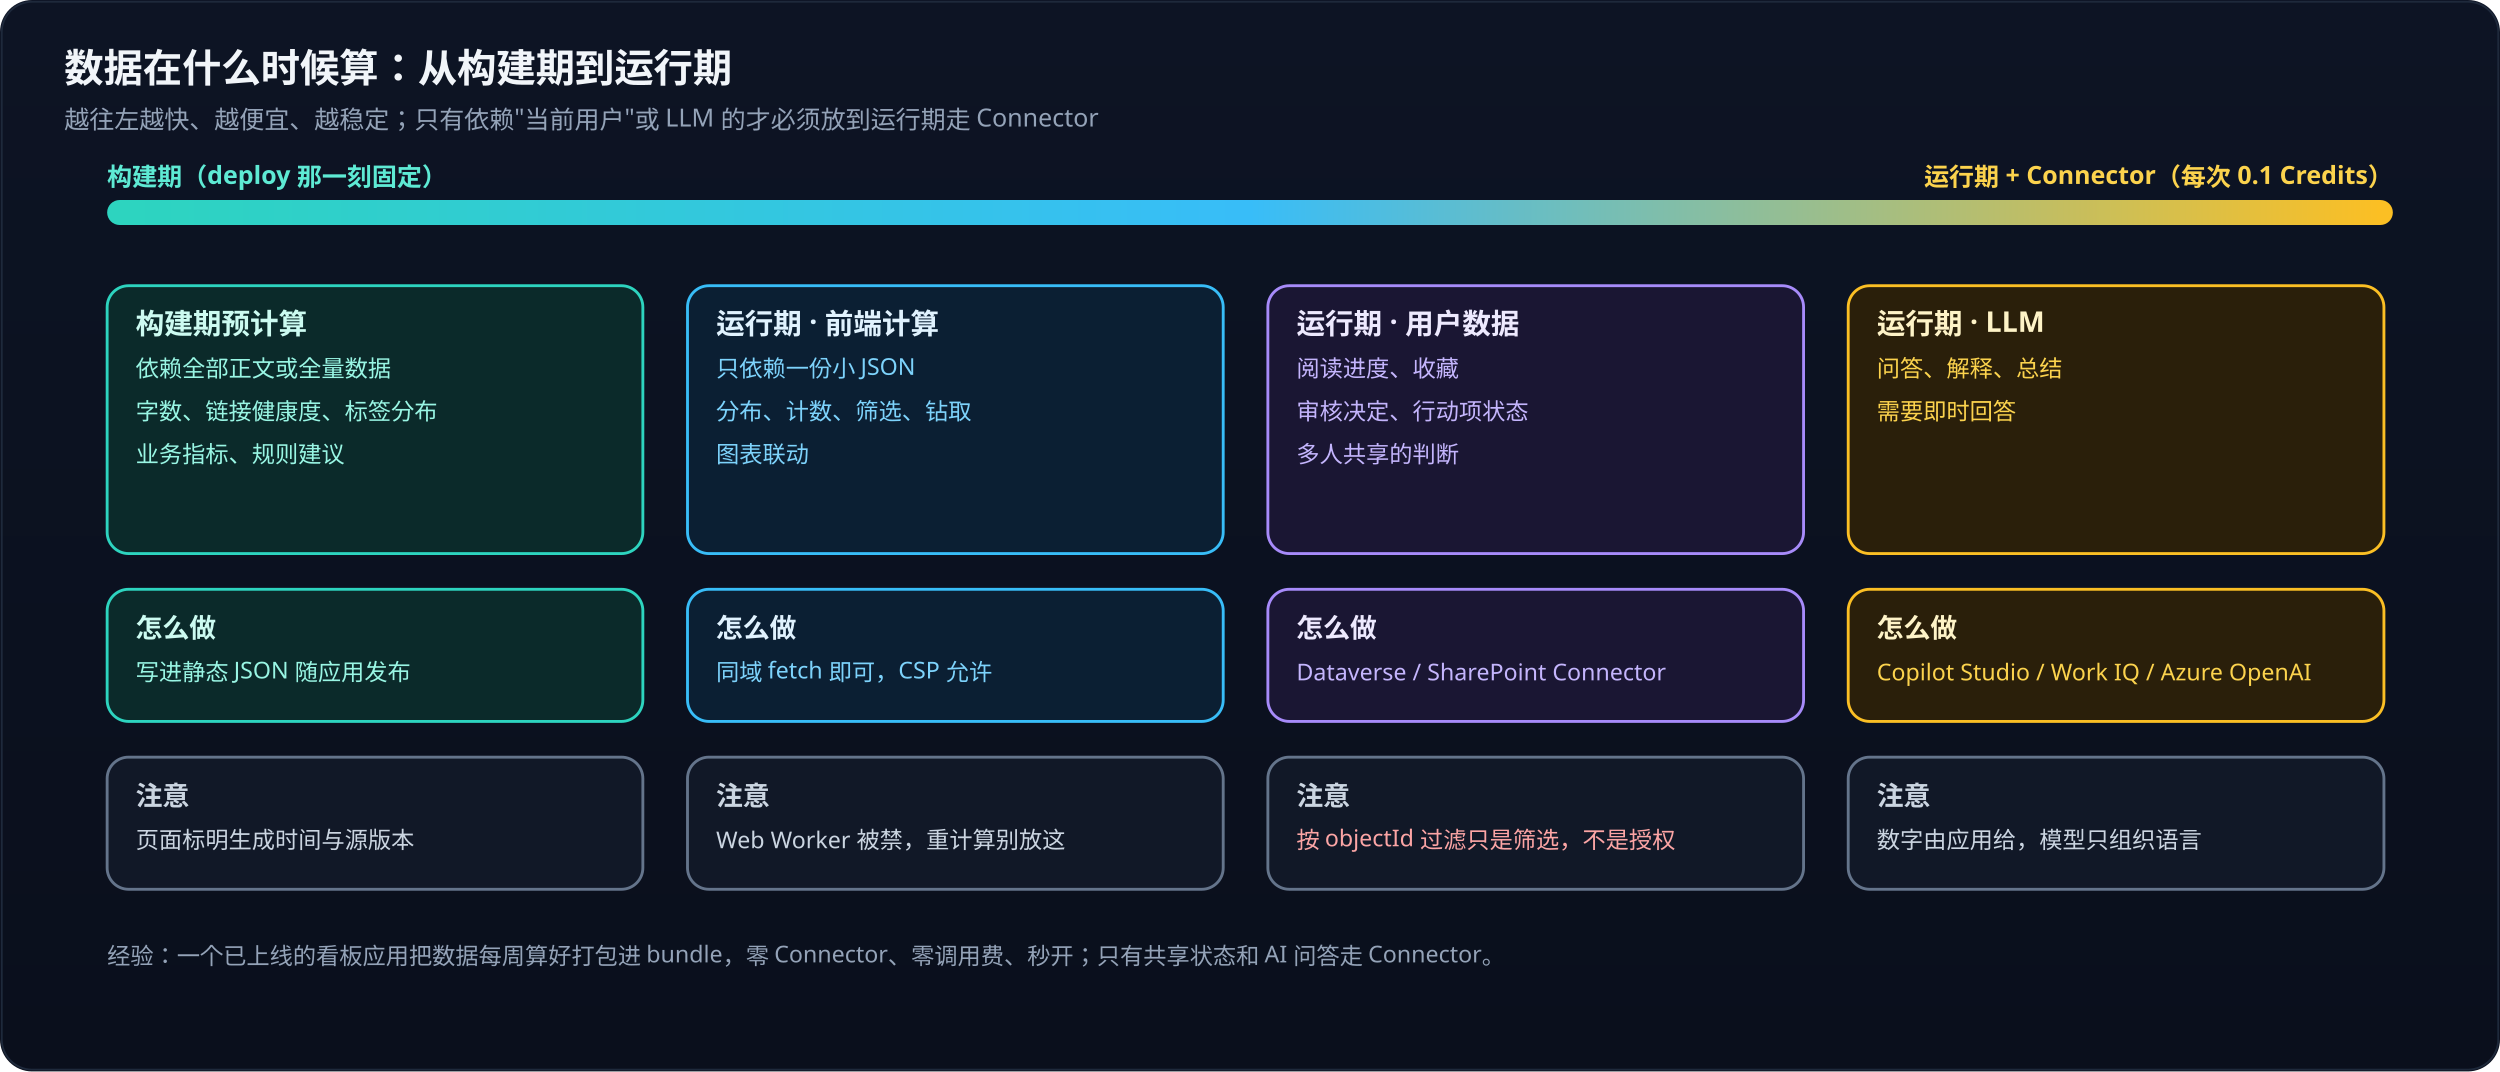
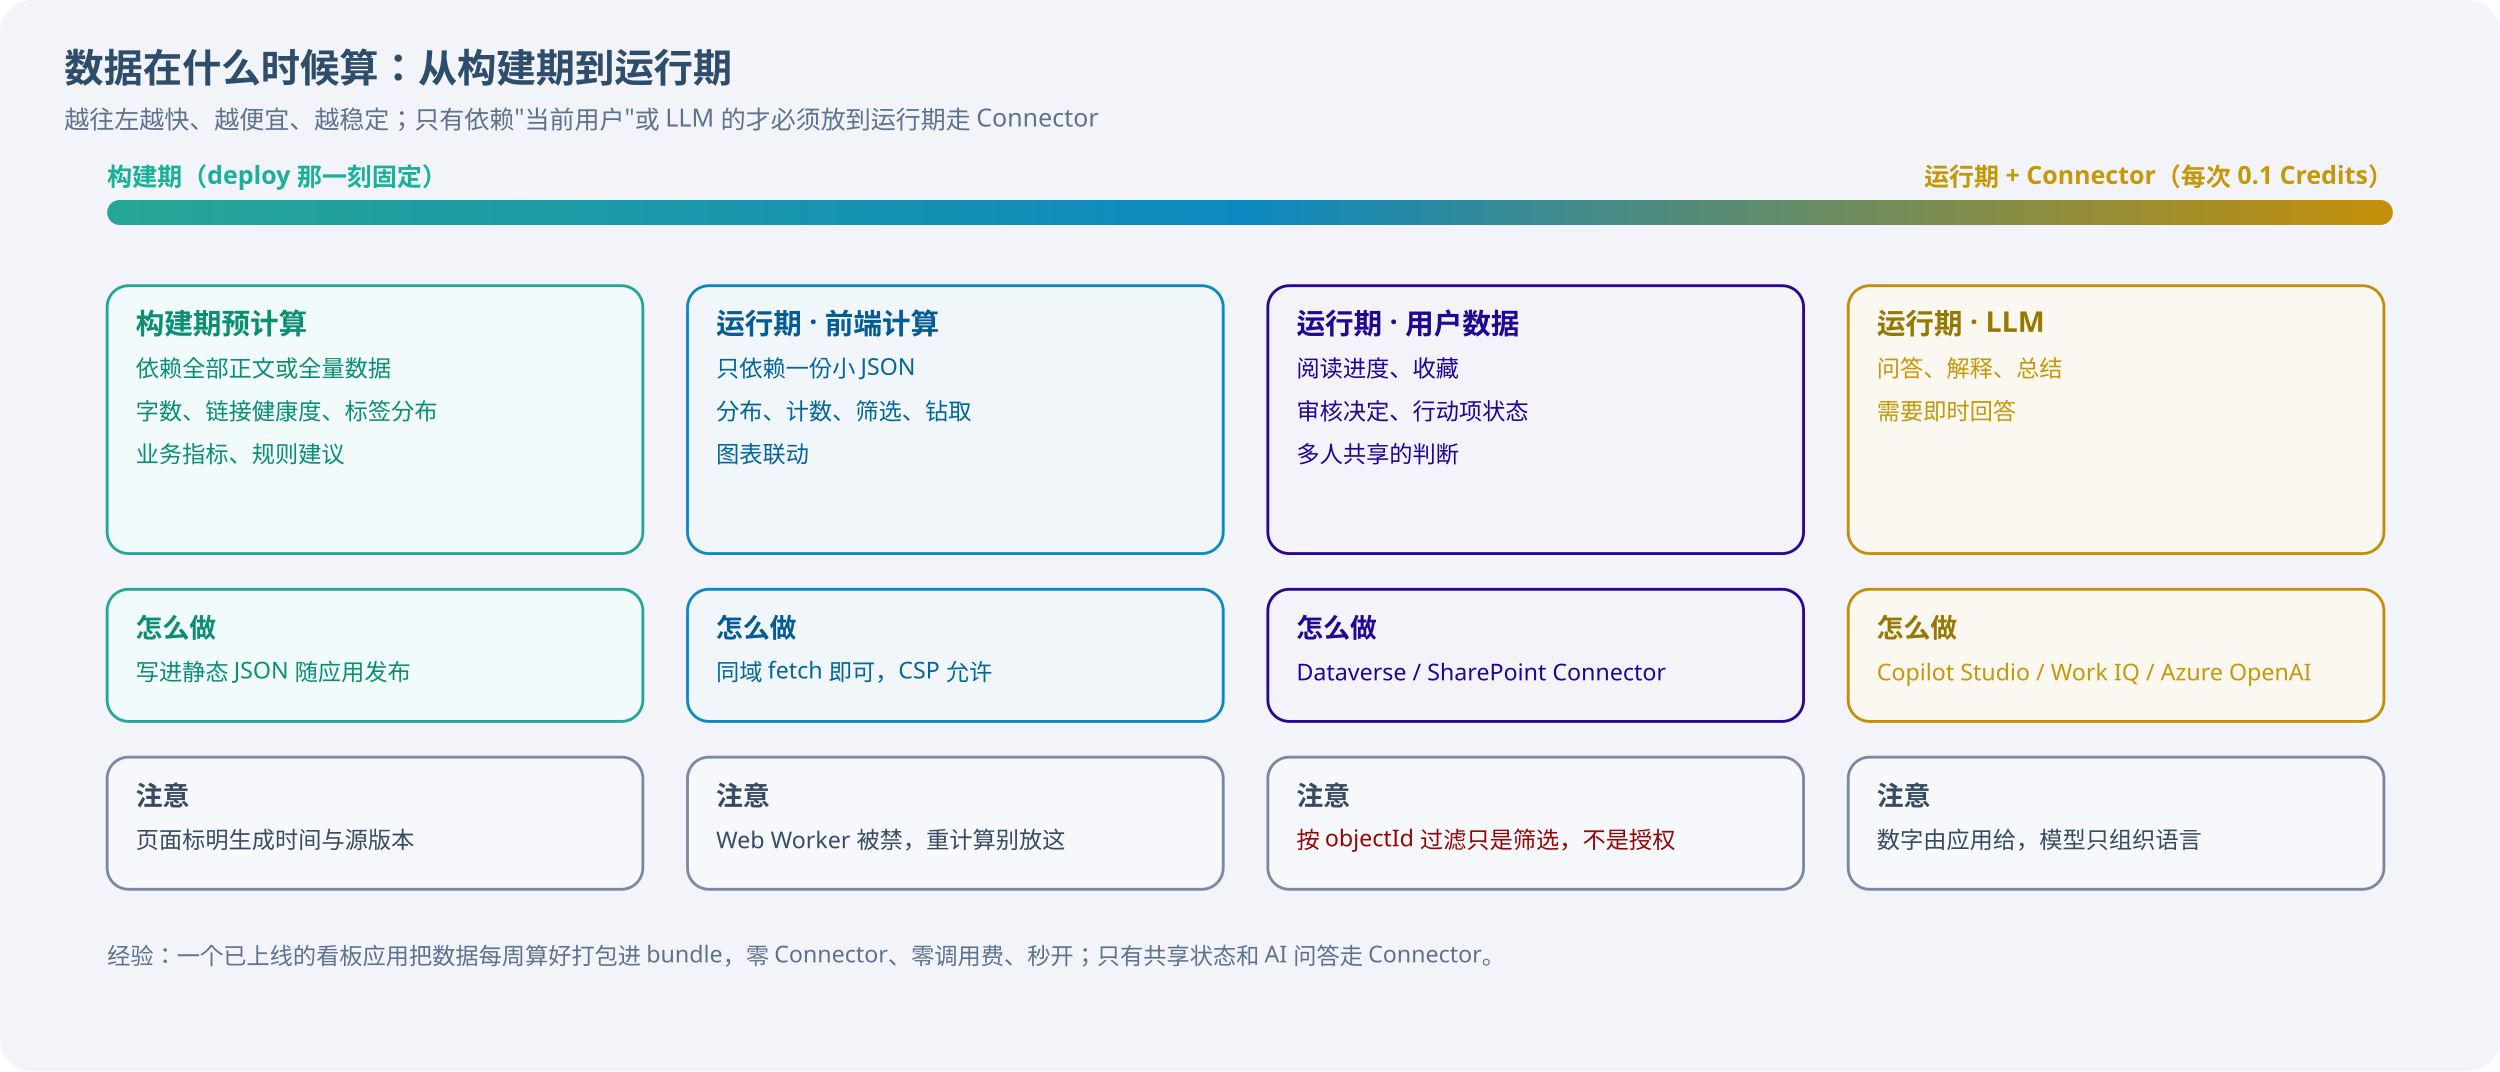
<svg xmlns="http://www.w3.org/2000/svg" width="1400" height="600" viewBox="0 0 1400 600" font-family="PingFang SC, Hiragino Sans GB, Microsoft YaHei, sans-serif">
  <defs>
    <linearGradient id="bg" x1="0" y1="0" x2="0" y2="1">
-       <stop offset="0" stop-color="#0d1424" />
-       <stop offset="1" stop-color="#0a0f1c" />
+       <stop offset="0" stop-color="#f2f4fa" />
+       <stop offset="1" stop-color="#f2f4fa" />
    </linearGradient>
    <radialGradient id="pt_teal" cx="0.5" cy="0.5" r="0.5">
-       <stop offset="0" stop-color="#ffffff" />
-       <stop offset="0.45" stop-color="#2dd4bf" />
-       <stop offset="1" stop-color="#2dd4bf" stop-opacity="0" />
+       <stop offset="0" stop-color="#2b2b2b" />
+       <stop offset="0.45" stop-color="#26a696" />
+       <stop offset="1" stop-color="#26a696" stop-opacity="0" />
    </radialGradient>
    <marker id="ar_teal" viewBox="0 0 10 10" refX="9" refY="5" markerWidth="7" markerHeight="7" orient="auto-start-reverse">
-       <path d="M0 0 L10 5 L0 10 z" fill="#2dd4bf" />
+       <path d="M0 0 L10 5 L0 10 z" fill="#26a696" />
    </marker>
    <radialGradient id="pt_sky" cx="0.5" cy="0.5" r="0.5">
-       <stop offset="0" stop-color="#ffffff" />
-       <stop offset="0.45" stop-color="#38bdf8" />
-       <stop offset="1" stop-color="#38bdf8" stop-opacity="0" />
+       <stop offset="0" stop-color="#2b2b2b" />
+       <stop offset="0.45" stop-color="#0c89c0" />
+       <stop offset="1" stop-color="#0c89c0" stop-opacity="0" />
    </radialGradient>
    <marker id="ar_sky" viewBox="0 0 10 10" refX="9" refY="5" markerWidth="7" markerHeight="7" orient="auto-start-reverse">
-       <path d="M0 0 L10 5 L0 10 z" fill="#38bdf8" />
+       <path d="M0 0 L10 5 L0 10 z" fill="#0c89c0" />
    </marker>
    <radialGradient id="pt_violet" cx="0.5" cy="0.5" r="0.5">
-       <stop offset="0" stop-color="#ffffff" />
-       <stop offset="0.45" stop-color="#a78bfa" />
-       <stop offset="1" stop-color="#a78bfa" stop-opacity="0" />
+       <stop offset="0" stop-color="#2b2b2b" />
+       <stop offset="0.45" stop-color="#2a0693" />
+       <stop offset="1" stop-color="#2a0693" stop-opacity="0" />
    </radialGradient>
    <marker id="ar_violet" viewBox="0 0 10 10" refX="9" refY="5" markerWidth="7" markerHeight="7" orient="auto-start-reverse">
-       <path d="M0 0 L10 5 L0 10 z" fill="#a78bfa" />
+       <path d="M0 0 L10 5 L0 10 z" fill="#2a0693" />
    </marker>
    <radialGradient id="pt_amber" cx="0.5" cy="0.5" r="0.5">
-       <stop offset="0" stop-color="#ffffff" />
-       <stop offset="0.45" stop-color="#fbbf24" />
-       <stop offset="1" stop-color="#fbbf24" stop-opacity="0" />
+       <stop offset="0" stop-color="#2b2b2b" />
+       <stop offset="0.45" stop-color="#c38f09" />
+       <stop offset="1" stop-color="#c38f09" stop-opacity="0" />
    </radialGradient>
    <marker id="ar_amber" viewBox="0 0 10 10" refX="9" refY="5" markerWidth="7" markerHeight="7" orient="auto-start-reverse">
-       <path d="M0 0 L10 5 L0 10 z" fill="#fbbf24" />
+       <path d="M0 0 L10 5 L0 10 z" fill="#c38f09" />
    </marker>
    <radialGradient id="pt_gray" cx="0.5" cy="0.5" r="0.5">
-       <stop offset="0" stop-color="#ffffff" />
-       <stop offset="0.45" stop-color="#64748b" />
-       <stop offset="1" stop-color="#64748b" stop-opacity="0" />
+       <stop offset="0" stop-color="#2b2b2b" />
+       <stop offset="0.45" stop-color="#7a899f" />
+       <stop offset="1" stop-color="#7a899f" stop-opacity="0" />
    </radialGradient>
    <marker id="ar_gray" viewBox="0 0 10 10" refX="9" refY="5" markerWidth="7" markerHeight="7" orient="auto-start-reverse">
-       <path d="M0 0 L10 5 L0 10 z" fill="#64748b" />
+       <path d="M0 0 L10 5 L0 10 z" fill="#7a899f" />
    </marker>
    <radialGradient id="pt_red" cx="0.5" cy="0.5" r="0.5">
-       <stop offset="0" stop-color="#ffffff" />
-       <stop offset="0.45" stop-color="#f87171" />
-       <stop offset="1" stop-color="#f87171" stop-opacity="0" />
+       <stop offset="0" stop-color="#2b2b2b" />
+       <stop offset="0.45" stop-color="#920707" />
+       <stop offset="1" stop-color="#920707" stop-opacity="0" />
    </radialGradient>
    <marker id="ar_red" viewBox="0 0 10 10" refX="9" refY="5" markerWidth="7" markerHeight="7" orient="auto-start-reverse">
-       <path d="M0 0 L10 5 L0 10 z" fill="#f87171" />
+       <path d="M0 0 L10 5 L0 10 z" fill="#920707" />
    </marker>
    <radialGradient id="pt_rose" cx="0.5" cy="0.5" r="0.5">
-       <stop offset="0" stop-color="#ffffff" />
-       <stop offset="0.45" stop-color="#fb7185" />
-       <stop offset="1" stop-color="#fb7185" stop-opacity="0" />
+       <stop offset="0" stop-color="#2b2b2b" />
+       <stop offset="0.45" stop-color="#950419" />
+       <stop offset="1" stop-color="#950419" stop-opacity="0" />
    </radialGradient>
    <marker id="ar_rose" viewBox="0 0 10 10" refX="9" refY="5" markerWidth="7" markerHeight="7" orient="auto-start-reverse">
-       <path d="M0 0 L10 5 L0 10 z" fill="#fb7185" />
+       <path d="M0 0 L10 5 L0 10 z" fill="#950419" />
    </marker>
    <radialGradient id="pt_green" cx="0.5" cy="0.5" r="0.5">
-       <stop offset="0" stop-color="#ffffff" />
-       <stop offset="0.45" stop-color="#4ade80" />
-       <stop offset="1" stop-color="#4ade80" stop-opacity="0" />
+       <stop offset="0" stop-color="#2b2b2b" />
+       <stop offset="0.45" stop-color="#23a954" />
+       <stop offset="1" stop-color="#23a954" stop-opacity="0" />
    </radialGradient>
    <marker id="ar_green" viewBox="0 0 10 10" refX="9" refY="5" markerWidth="7" markerHeight="7" orient="auto-start-reverse">
-       <path d="M0 0 L10 5 L0 10 z" fill="#4ade80" />
+       <path d="M0 0 L10 5 L0 10 z" fill="#23a954" />
    </marker>
  </defs>
  <style>@keyframes flowDash { to { stroke-dashoffset: -76; } } .flow { stroke-dasharray: 18 20; animation: flowDash 1.6s linear infinite; } @keyframes pulse { 0%,100% { opacity: .6; } 50% { opacity: 1; } } .pulse { animation: pulse 2.2s ease-in-out infinite; }</style>
  <rect width="1400" height="600" rx="18" fill="url(#bg)" />
-   <rect x="1" y="1" width="1398" height="598" rx="17" fill="none" stroke="#1e293b" />
-   <text x="36" y="46" font-size="22" font-weight="700" fill="#f1f5f9" text-anchor="start">数据在什么时候算：从构建期到运行期</text>
-   <text x="36" y="72" font-size="14" font-weight="400" fill="#94a3b8" text-anchor="start">越往左越快、越便宜、越稳定；只有依赖"当前用户"或 LLM 的才必须放到运行期走 Connector</text>
+   <rect x="1" y="1" width="1398" height="598" rx="17" fill="none" stroke="#f3f5f9" />
+   <text x="36" y="46" font-size="22" font-weight="700" fill="#2e4d6b" text-anchor="start">数据在什么时候算：从构建期到运行期</text>
+   <text x="36" y="72" font-size="14" font-weight="400" fill="#5e718d" text-anchor="start">越往左越快、越便宜、越稳定；只有依赖"当前用户"或 LLM 的才必须放到运行期走 Connector</text>
  <defs>
    <linearGradient id="sp" x1="0" x2="1">
-       <stop offset="0" stop-color="#2dd4bf" />
-       <stop offset=".5" stop-color="#38bdf8" />
-       <stop offset="1" stop-color="#fbbf24" />
+       <stop offset="0" stop-color="#26a696" />
+       <stop offset=".5" stop-color="#0c89c0" />
+       <stop offset="1" stop-color="#c38f09" />
    </linearGradient>
  </defs>
  <rect x="60" y="112" width="1280" height="14" rx="7" fill="url(#sp)" />
-   <text x="60" y="104" font-size="14" font-weight="700" fill="#5eead4" text-anchor="start">构建期（deploy 那一刻固定）</text>
-   <text x="1340" y="104" font-size="14" font-weight="700" fill="#fcd34d" text-anchor="end">运行期 + Connector（每次 0.1 Credits）</text>
-   <rect x="60" y="160" width="300" height="150" rx="12" fill="#0b2a2a" stroke="#2dd4bf" stroke-width="1.6" />
-   <text x="76" y="187" font-size="16" font-weight="700" fill="#ccfbf1" text-anchor="start">构建期预计算</text>
-   <text x="76" y="211" font-size="13" font-weight="400" fill="#99f6e4" text-anchor="start">依赖全部正文或全量数据</text>
-   <text x="76" y="235" font-size="13" font-weight="400" fill="#99f6e4" text-anchor="start">字数、链接健康度、标签分布</text>
-   <text x="76" y="259" font-size="13" font-weight="400" fill="#99f6e4" text-anchor="start">业务指标、规则建议</text>
-   <rect x="60" y="330" width="300" height="74" rx="12" fill="#0b2a2a" stroke="#2dd4bf" stroke-width="1.6" />
-   <text x="76" y="357" font-size="15" font-weight="700" fill="#ccfbf1" text-anchor="start">怎么做</text>
-   <text x="76" y="381" font-size="13" font-weight="400" fill="#99f6e4" text-anchor="start">写进静态 JSON 随应用发布</text>
-   <rect x="60" y="424" width="300" height="74" rx="12" fill="#111827" stroke="#64748b" stroke-width="1.6" />
-   <text x="76" y="451" font-size="15" font-weight="700" fill="#cbd5e1" text-anchor="start">注意</text>
-   <text x="76" y="475" font-size="13" font-weight="400" fill="#cbd5e1" text-anchor="start">页面标明生成时间与源版本</text>
-   <rect x="385" y="160" width="300" height="150" rx="12" fill="#0b1f33" stroke="#38bdf8" stroke-width="1.6" />
-   <text x="401" y="187" font-size="16" font-weight="700" fill="#e0f2fe" text-anchor="start">运行期 · 前端计算</text>
-   <text x="401" y="211" font-size="13" font-weight="400" fill="#7dd3fc" text-anchor="start">只依赖一份小 JSON</text>
-   <text x="401" y="235" font-size="13" font-weight="400" fill="#7dd3fc" text-anchor="start">分布、计数、筛选、钻取</text>
-   <text x="401" y="259" font-size="13" font-weight="400" fill="#7dd3fc" text-anchor="start">图表联动</text>
-   <rect x="385" y="330" width="300" height="74" rx="12" fill="#0b1f33" stroke="#38bdf8" stroke-width="1.6" />
-   <text x="401" y="357" font-size="15" font-weight="700" fill="#e0f2fe" text-anchor="start">怎么做</text>
-   <text x="401" y="381" font-size="13" font-weight="400" fill="#7dd3fc" text-anchor="start">同域 fetch 即可，CSP 允许</text>
-   <rect x="385" y="424" width="300" height="74" rx="12" fill="#111827" stroke="#64748b" stroke-width="1.6" />
-   <text x="401" y="451" font-size="15" font-weight="700" fill="#cbd5e1" text-anchor="start">注意</text>
-   <text x="401" y="475" font-size="13" font-weight="400" fill="#cbd5e1" text-anchor="start">Web Worker 被禁，重计算别放这</text>
-   <rect x="710" y="160" width="300" height="150" rx="12" fill="#1a1633" stroke="#a78bfa" stroke-width="1.6" />
-   <text x="726" y="187" font-size="16" font-weight="700" fill="#ede9fe" text-anchor="start">运行期 · 用户数据</text>
-   <text x="726" y="211" font-size="13" font-weight="400" fill="#c4b5fd" text-anchor="start">阅读进度、收藏</text>
-   <text x="726" y="235" font-size="13" font-weight="400" fill="#c4b5fd" text-anchor="start">审核决定、行动项状态</text>
-   <text x="726" y="259" font-size="13" font-weight="400" fill="#c4b5fd" text-anchor="start">多人共享的判断</text>
-   <rect x="710" y="330" width="300" height="74" rx="12" fill="#1a1633" stroke="#a78bfa" stroke-width="1.6" />
-   <text x="726" y="357" font-size="15" font-weight="700" fill="#ede9fe" text-anchor="start">怎么做</text>
-   <text x="726" y="381" font-size="13" font-weight="400" fill="#c4b5fd" text-anchor="start">Dataverse / SharePoint Connector</text>
-   <rect x="710" y="424" width="300" height="74" rx="12" fill="#111827" stroke="#64748b" stroke-width="1.6" />
-   <text x="726" y="451" font-size="15" font-weight="700" fill="#cbd5e1" text-anchor="start">注意</text>
-   <text x="726" y="475" font-size="13" font-weight="400" fill="#fca5a5" text-anchor="start">按 objectId 过滤只是筛选，不是授权</text>
-   <rect x="1035" y="160" width="300" height="150" rx="12" fill="#2a1f0a" stroke="#fbbf24" stroke-width="1.6" class="pulse" />
-   <text x="1051" y="187" font-size="16" font-weight="700" fill="#fef3c7" text-anchor="start">运行期 · LLM</text>
-   <text x="1051" y="211" font-size="13" font-weight="400" fill="#fcd34d" text-anchor="start">问答、解释、总结</text>
-   <text x="1051" y="235" font-size="13" font-weight="400" fill="#fcd34d" text-anchor="start">需要即时回答</text>
-   <rect x="1035" y="330" width="300" height="74" rx="12" fill="#2a1f0a" stroke="#fbbf24" stroke-width="1.6" />
-   <text x="1051" y="357" font-size="15" font-weight="700" fill="#fef3c7" text-anchor="start">怎么做</text>
-   <text x="1051" y="381" font-size="13" font-weight="400" fill="#fcd34d" text-anchor="start">Copilot Studio / Work IQ / Azure OpenAI</text>
-   <rect x="1035" y="424" width="300" height="74" rx="12" fill="#111827" stroke="#64748b" stroke-width="1.6" />
-   <text x="1051" y="451" font-size="15" font-weight="700" fill="#cbd5e1" text-anchor="start">注意</text>
-   <text x="1051" y="475" font-size="13" font-weight="400" fill="#cbd5e1" text-anchor="start">数字由应用给，模型只组织语言</text>
-   <text x="60" y="540" font-size="13" font-weight="400" fill="#94a3b8" text-anchor="start">经验：一个已上线的看板应用把数据每周算好打包进 bundle，零 Connector、零调用费、秒开；只有共享状态和 AI 问答走 Connector。</text>
+   <text x="60" y="104" font-size="14" font-weight="700" fill="#1bb199" text-anchor="start">构建期（deploy 那一刻固定）</text>
+   <text x="1340" y="104" font-size="14" font-weight="700" fill="#c49808" text-anchor="end">运行期 + Connector（每次 0.1 Credits）</text>
+   <rect x="60" y="160" width="300" height="150" rx="12" fill="#f1fbfb" stroke="#26a696" stroke-width="1.6" />
+   <text x="76" y="187" font-size="16" font-weight="700" fill="#0b8e72" text-anchor="start">构建期预计算</text>
+   <text x="76" y="211" font-size="13" font-weight="400" fill="#0c8d74" text-anchor="start">依赖全部正文或全量数据</text>
+   <text x="76" y="235" font-size="13" font-weight="400" fill="#0c8d74" text-anchor="start">字数、链接健康度、标签分布</text>
+   <text x="76" y="259" font-size="13" font-weight="400" fill="#0c8d74" text-anchor="start">业务指标、规则建议</text>
+   <rect x="60" y="330" width="300" height="74" rx="12" fill="#f1fbfb" stroke="#26a696" stroke-width="1.6" />
+   <text x="76" y="357" font-size="15" font-weight="700" fill="#0b8e72" text-anchor="start">怎么做</text>
+   <text x="76" y="381" font-size="13" font-weight="400" fill="#0c8d74" text-anchor="start">写进静态 JSON 随应用发布</text>
+   <rect x="60" y="424" width="300" height="74" rx="12" fill="#f6f8fb" stroke="#7a899f" stroke-width="1.6" />
+   <text x="76" y="451" font-size="15" font-weight="700" fill="#384b61" text-anchor="start">注意</text>
+   <text x="76" y="475" font-size="13" font-weight="400" fill="#384b61" text-anchor="start">页面标明生成时间与源版本</text>
+   <rect x="385" y="160" width="300" height="150" rx="12" fill="#f1f6fb" stroke="#0c89c0" stroke-width="1.6" />
+   <text x="401" y="187" font-size="16" font-weight="700" fill="#055b94" text-anchor="start">运行期 · 前端计算</text>
+   <text x="401" y="211" font-size="13" font-weight="400" fill="#036696" text-anchor="start">只依赖一份小 JSON</text>
+   <text x="401" y="235" font-size="13" font-weight="400" fill="#036696" text-anchor="start">分布、计数、筛选、钻取</text>
+   <text x="401" y="259" font-size="13" font-weight="400" fill="#036696" text-anchor="start">图表联动</text>
+   <rect x="385" y="330" width="300" height="74" rx="12" fill="#f1f6fb" stroke="#0c89c0" stroke-width="1.6" />
+   <text x="401" y="357" font-size="15" font-weight="700" fill="#055b94" text-anchor="start">怎么做</text>
+   <text x="401" y="381" font-size="13" font-weight="400" fill="#036696" text-anchor="start">同域 fetch 即可，CSP 允许</text>
+   <rect x="385" y="424" width="300" height="74" rx="12" fill="#f6f8fb" stroke="#7a899f" stroke-width="1.6" />
+   <text x="401" y="451" font-size="15" font-weight="700" fill="#384b61" text-anchor="start">注意</text>
+   <text x="401" y="475" font-size="13" font-weight="400" fill="#384b61" text-anchor="start">Web Worker 被禁，重计算别放这</text>
+   <rect x="710" y="160" width="300" height="150" rx="12" fill="#f4f3fa" stroke="#2a0693" stroke-width="1.6" />
+   <text x="726" y="187" font-size="16" font-weight="700" fill="#210792" text-anchor="start">运行期 · 用户数据</text>
+   <text x="726" y="211" font-size="13" font-weight="400" fill="#220495" text-anchor="start">阅读进度、收藏</text>
+   <text x="726" y="235" font-size="13" font-weight="400" fill="#220495" text-anchor="start">审核决定、行动项状态</text>
+   <text x="726" y="259" font-size="13" font-weight="400" fill="#220495" text-anchor="start">多人共享的判断</text>
+   <rect x="710" y="330" width="300" height="74" rx="12" fill="#f4f3fa" stroke="#2a0693" stroke-width="1.6" />
+   <text x="726" y="357" font-size="15" font-weight="700" fill="#210792" text-anchor="start">怎么做</text>
+   <text x="726" y="381" font-size="13" font-weight="400" fill="#220495" text-anchor="start">Dataverse / SharePoint Connector</text>
+   <rect x="710" y="424" width="300" height="74" rx="12" fill="#f6f8fb" stroke="#7a899f" stroke-width="1.6" />
+   <text x="726" y="451" font-size="15" font-weight="700" fill="#384b61" text-anchor="start">注意</text>
+   <text x="726" y="475" font-size="13" font-weight="400" fill="#940505" text-anchor="start">按 objectId 过滤只是筛选，不是授权</text>
+   <rect x="1035" y="160" width="300" height="150" rx="12" fill="#fbf8f1" stroke="#c38f09" stroke-width="1.6" class="pulse" />
+   <text x="1051" y="187" font-size="16" font-weight="700" fill="#967903" text-anchor="start">运行期 · LLM</text>
+   <text x="1051" y="211" font-size="13" font-weight="400" fill="#c49808" text-anchor="start">问答、解释、总结</text>
+   <text x="1051" y="235" font-size="13" font-weight="400" fill="#c49808" text-anchor="start">需要即时回答</text>
+   <rect x="1035" y="330" width="300" height="74" rx="12" fill="#fbf8f1" stroke="#c38f09" stroke-width="1.6" />
+   <text x="1051" y="357" font-size="15" font-weight="700" fill="#967903" text-anchor="start">怎么做</text>
+   <text x="1051" y="381" font-size="13" font-weight="400" fill="#c49808" text-anchor="start">Copilot Studio / Work IQ / Azure OpenAI</text>
+   <rect x="1035" y="424" width="300" height="74" rx="12" fill="#f6f8fb" stroke="#7a899f" stroke-width="1.6" />
+   <text x="1051" y="451" font-size="15" font-weight="700" fill="#384b61" text-anchor="start">注意</text>
+   <text x="1051" y="475" font-size="13" font-weight="400" fill="#384b61" text-anchor="start">数字由应用给，模型只组织语言</text>
+   <text x="60" y="540" font-size="13" font-weight="400" fill="#5e718d" text-anchor="start">经验：一个已上线的看板应用把数据每周算好打包进 bundle，零 Connector、零调用费、秒开；只有共享状态和 AI 问答走 Connector。</text>
</svg>
